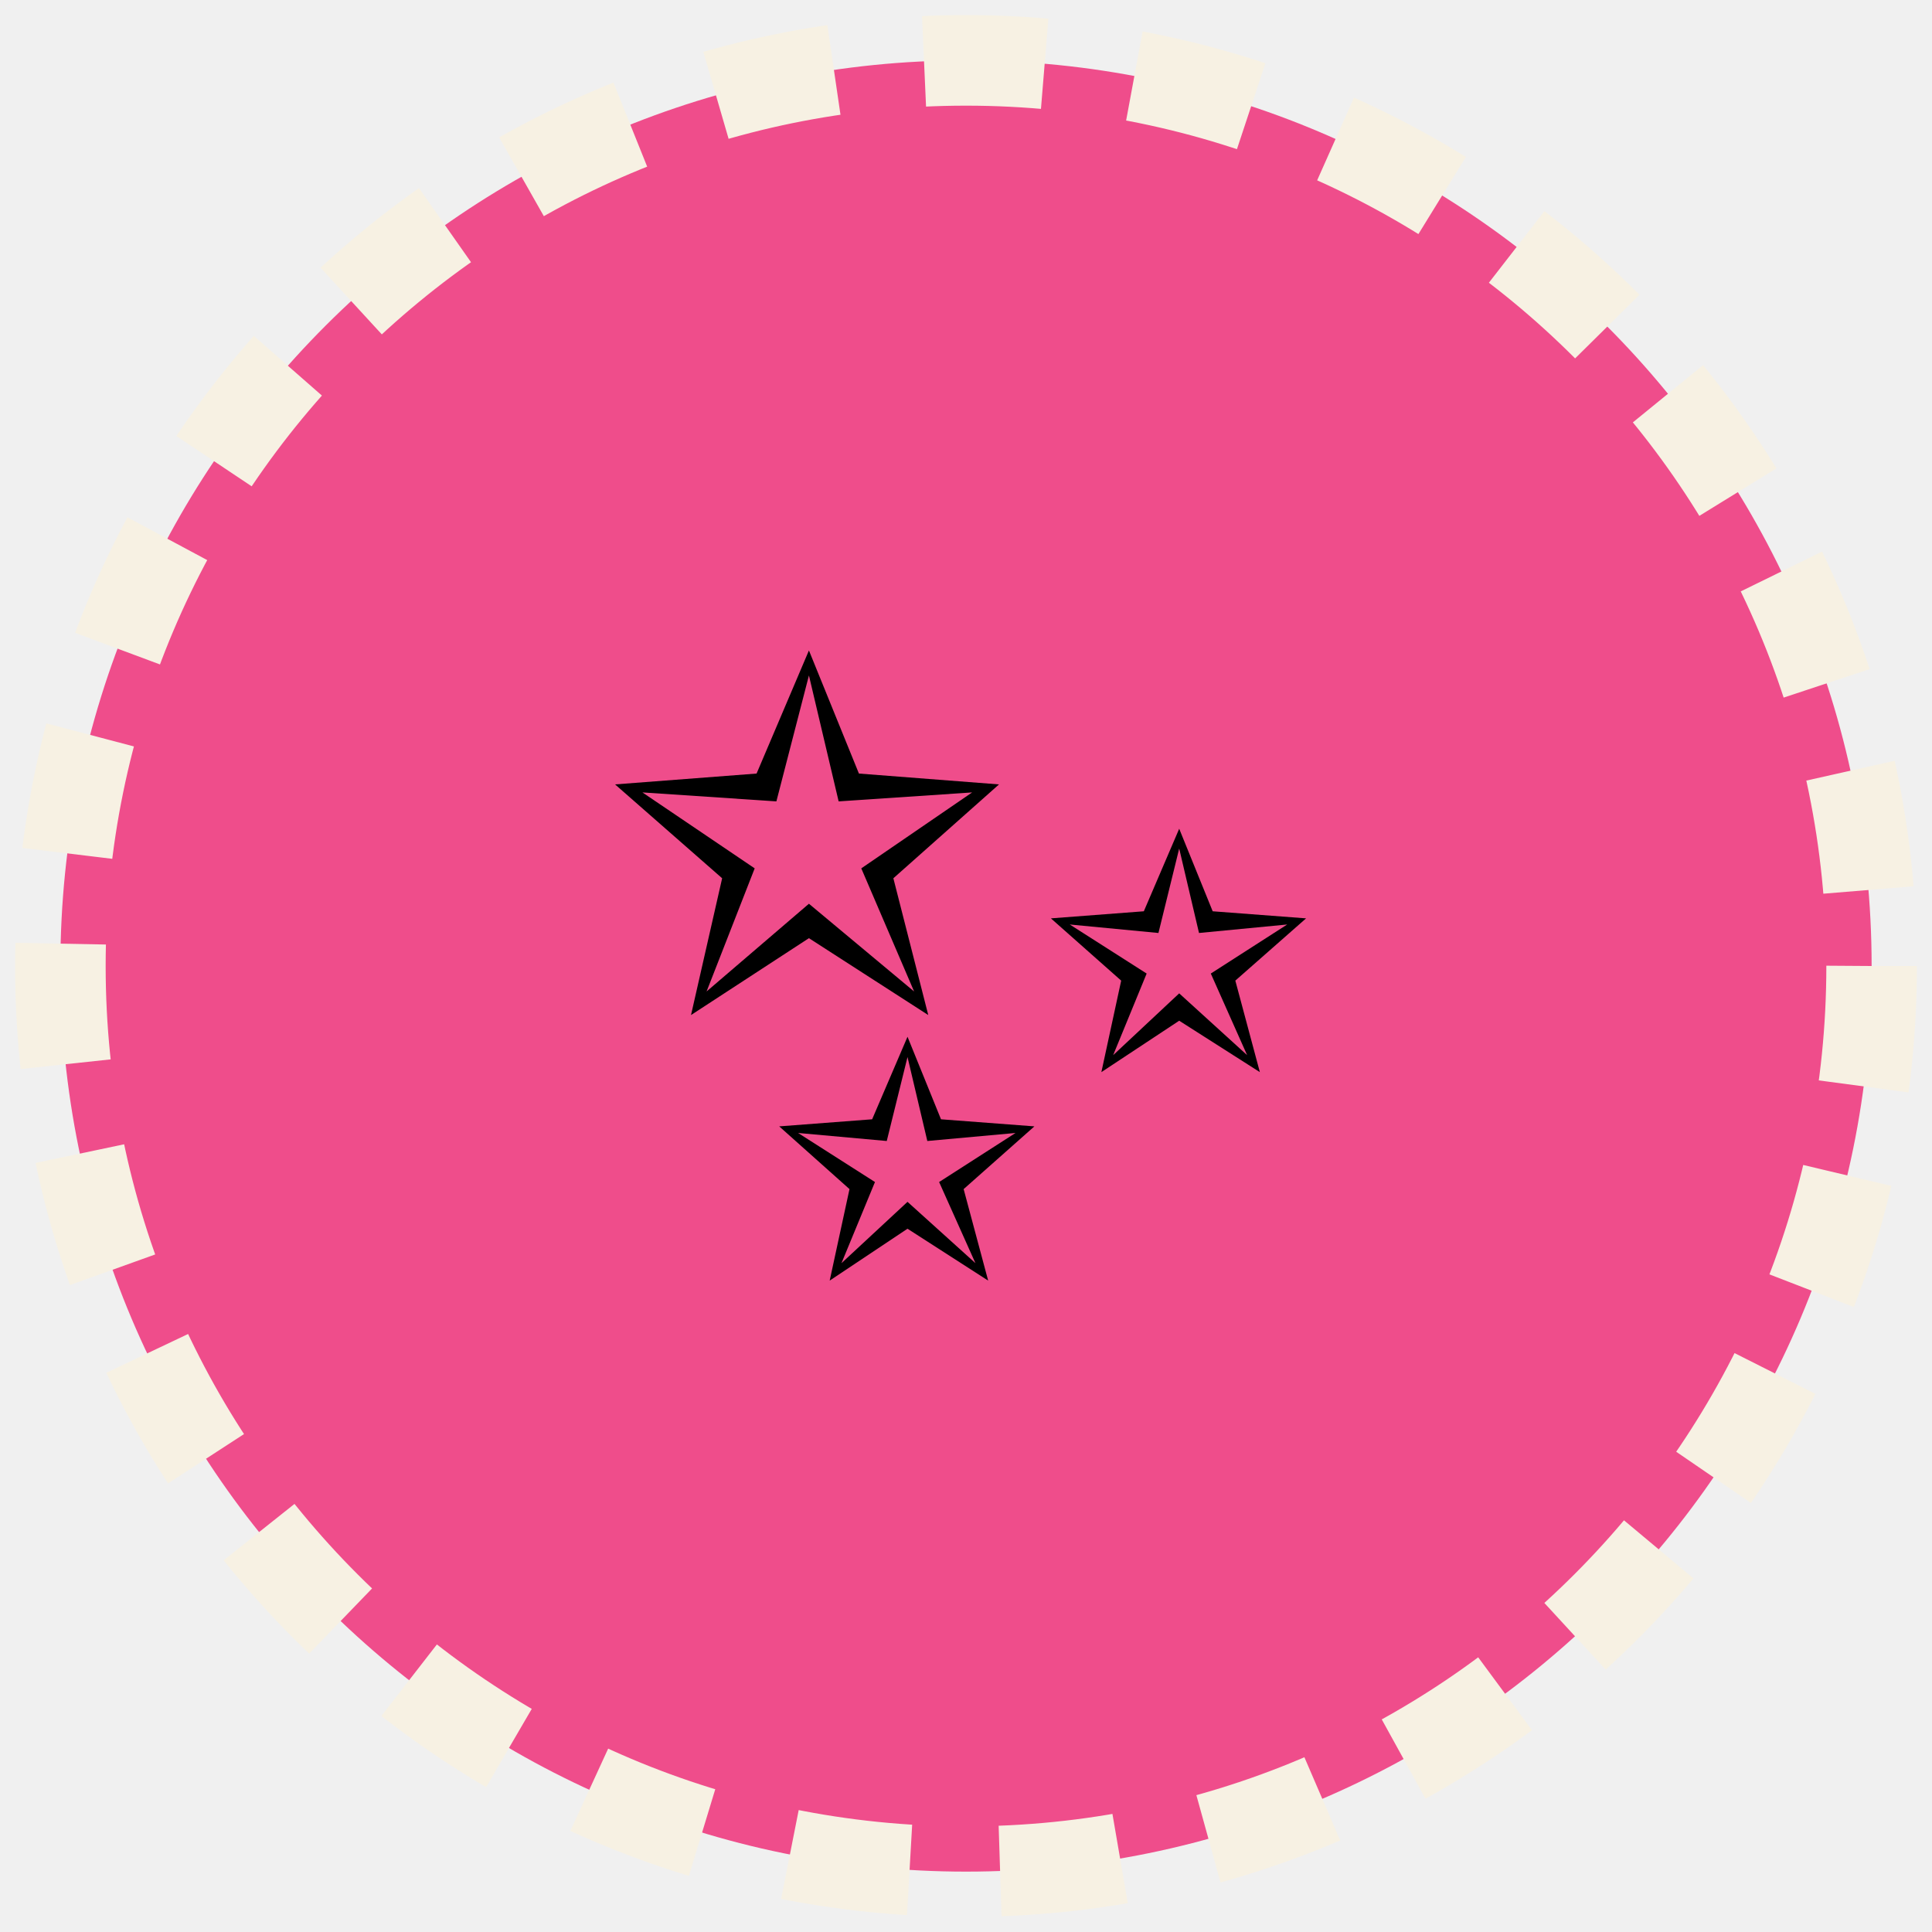
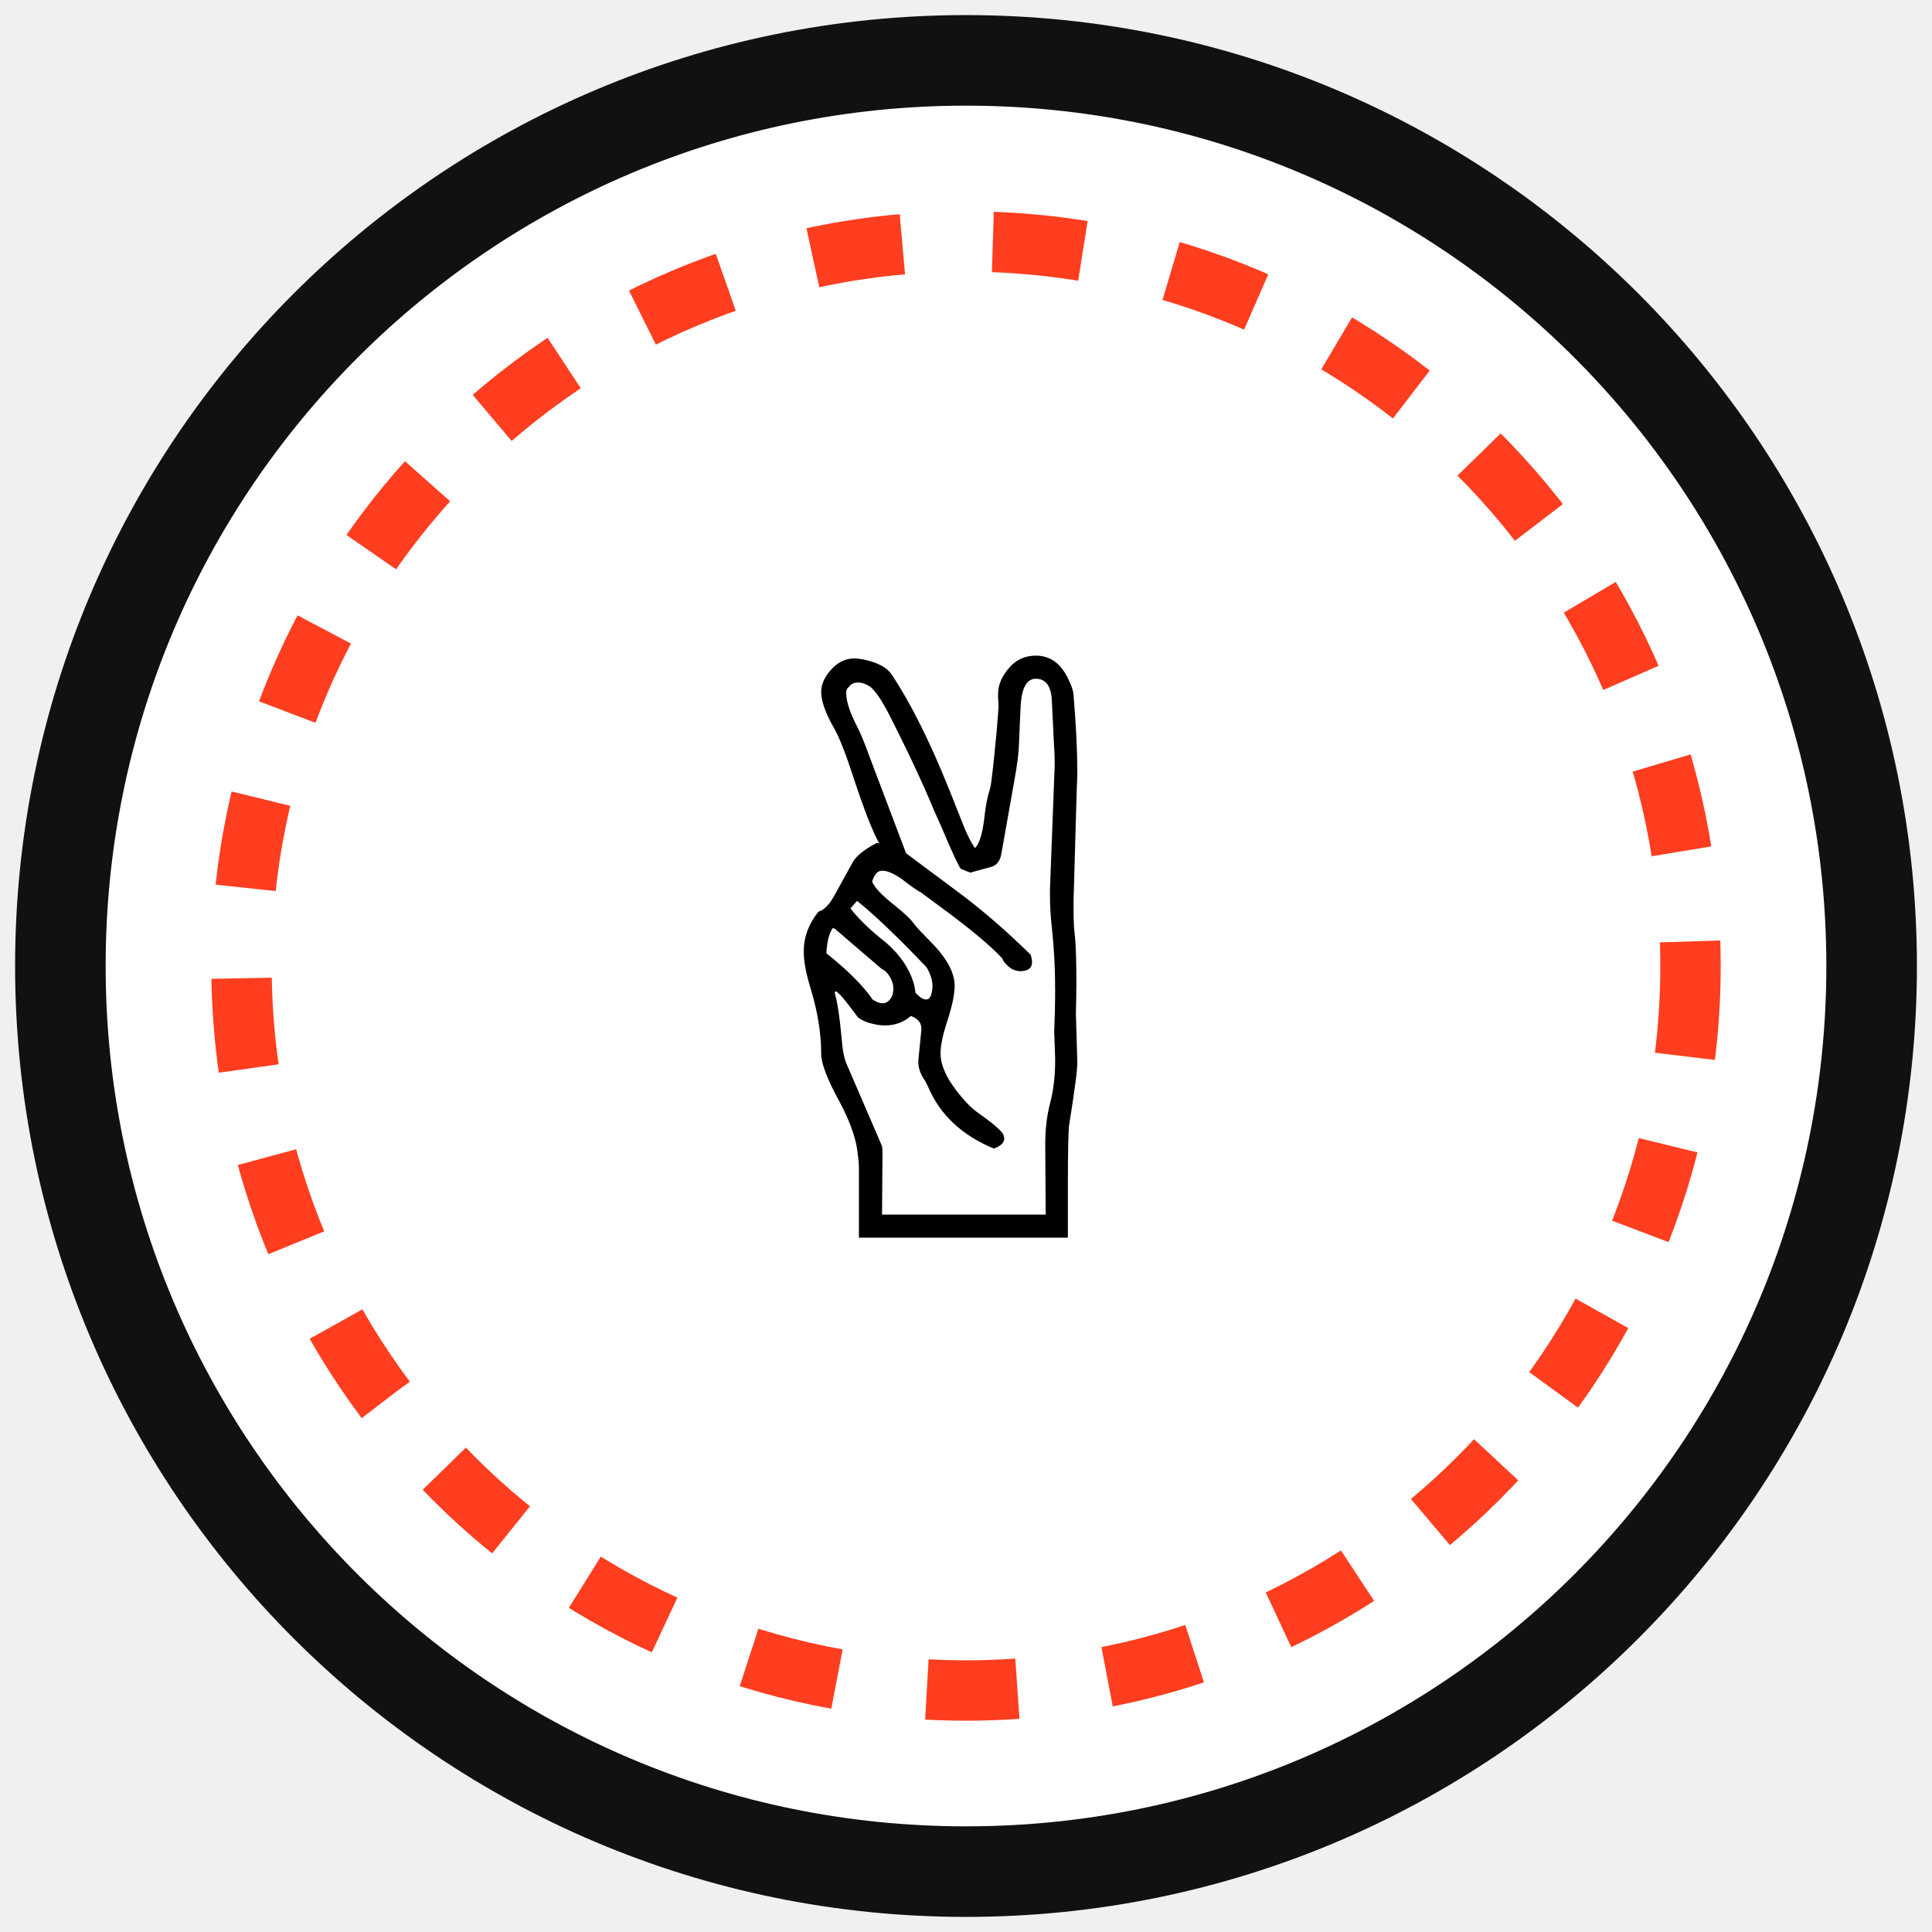
<svg xmlns="http://www.w3.org/2000/svg" viewBox="0 0 64 64">
-   <circle cx="32" cy="32" r="30" fill="#ef4d8b" />
-   <circle cx="32" cy="32" r="30" fill="none" stroke="#f7f1e3" stroke-width="3" stroke-dasharray="4 3" />
-   <text x="32" y="42" font-size="30" text-anchor="middle" font-family="sans-serif">✨</text>
+   <circle cx="32" cy="32" r="30" fill="#ffffff" stroke="#111111" stroke-width="3" />
+   <circle cx="32" cy="32" r="24" fill="none" stroke="#ff3d1f" stroke-width="2" stroke-dasharray="3 3" />
+   <text x="32" y="41" font-size="26" text-anchor="middle" font-family="sans-serif">✌️</text>
</svg>
